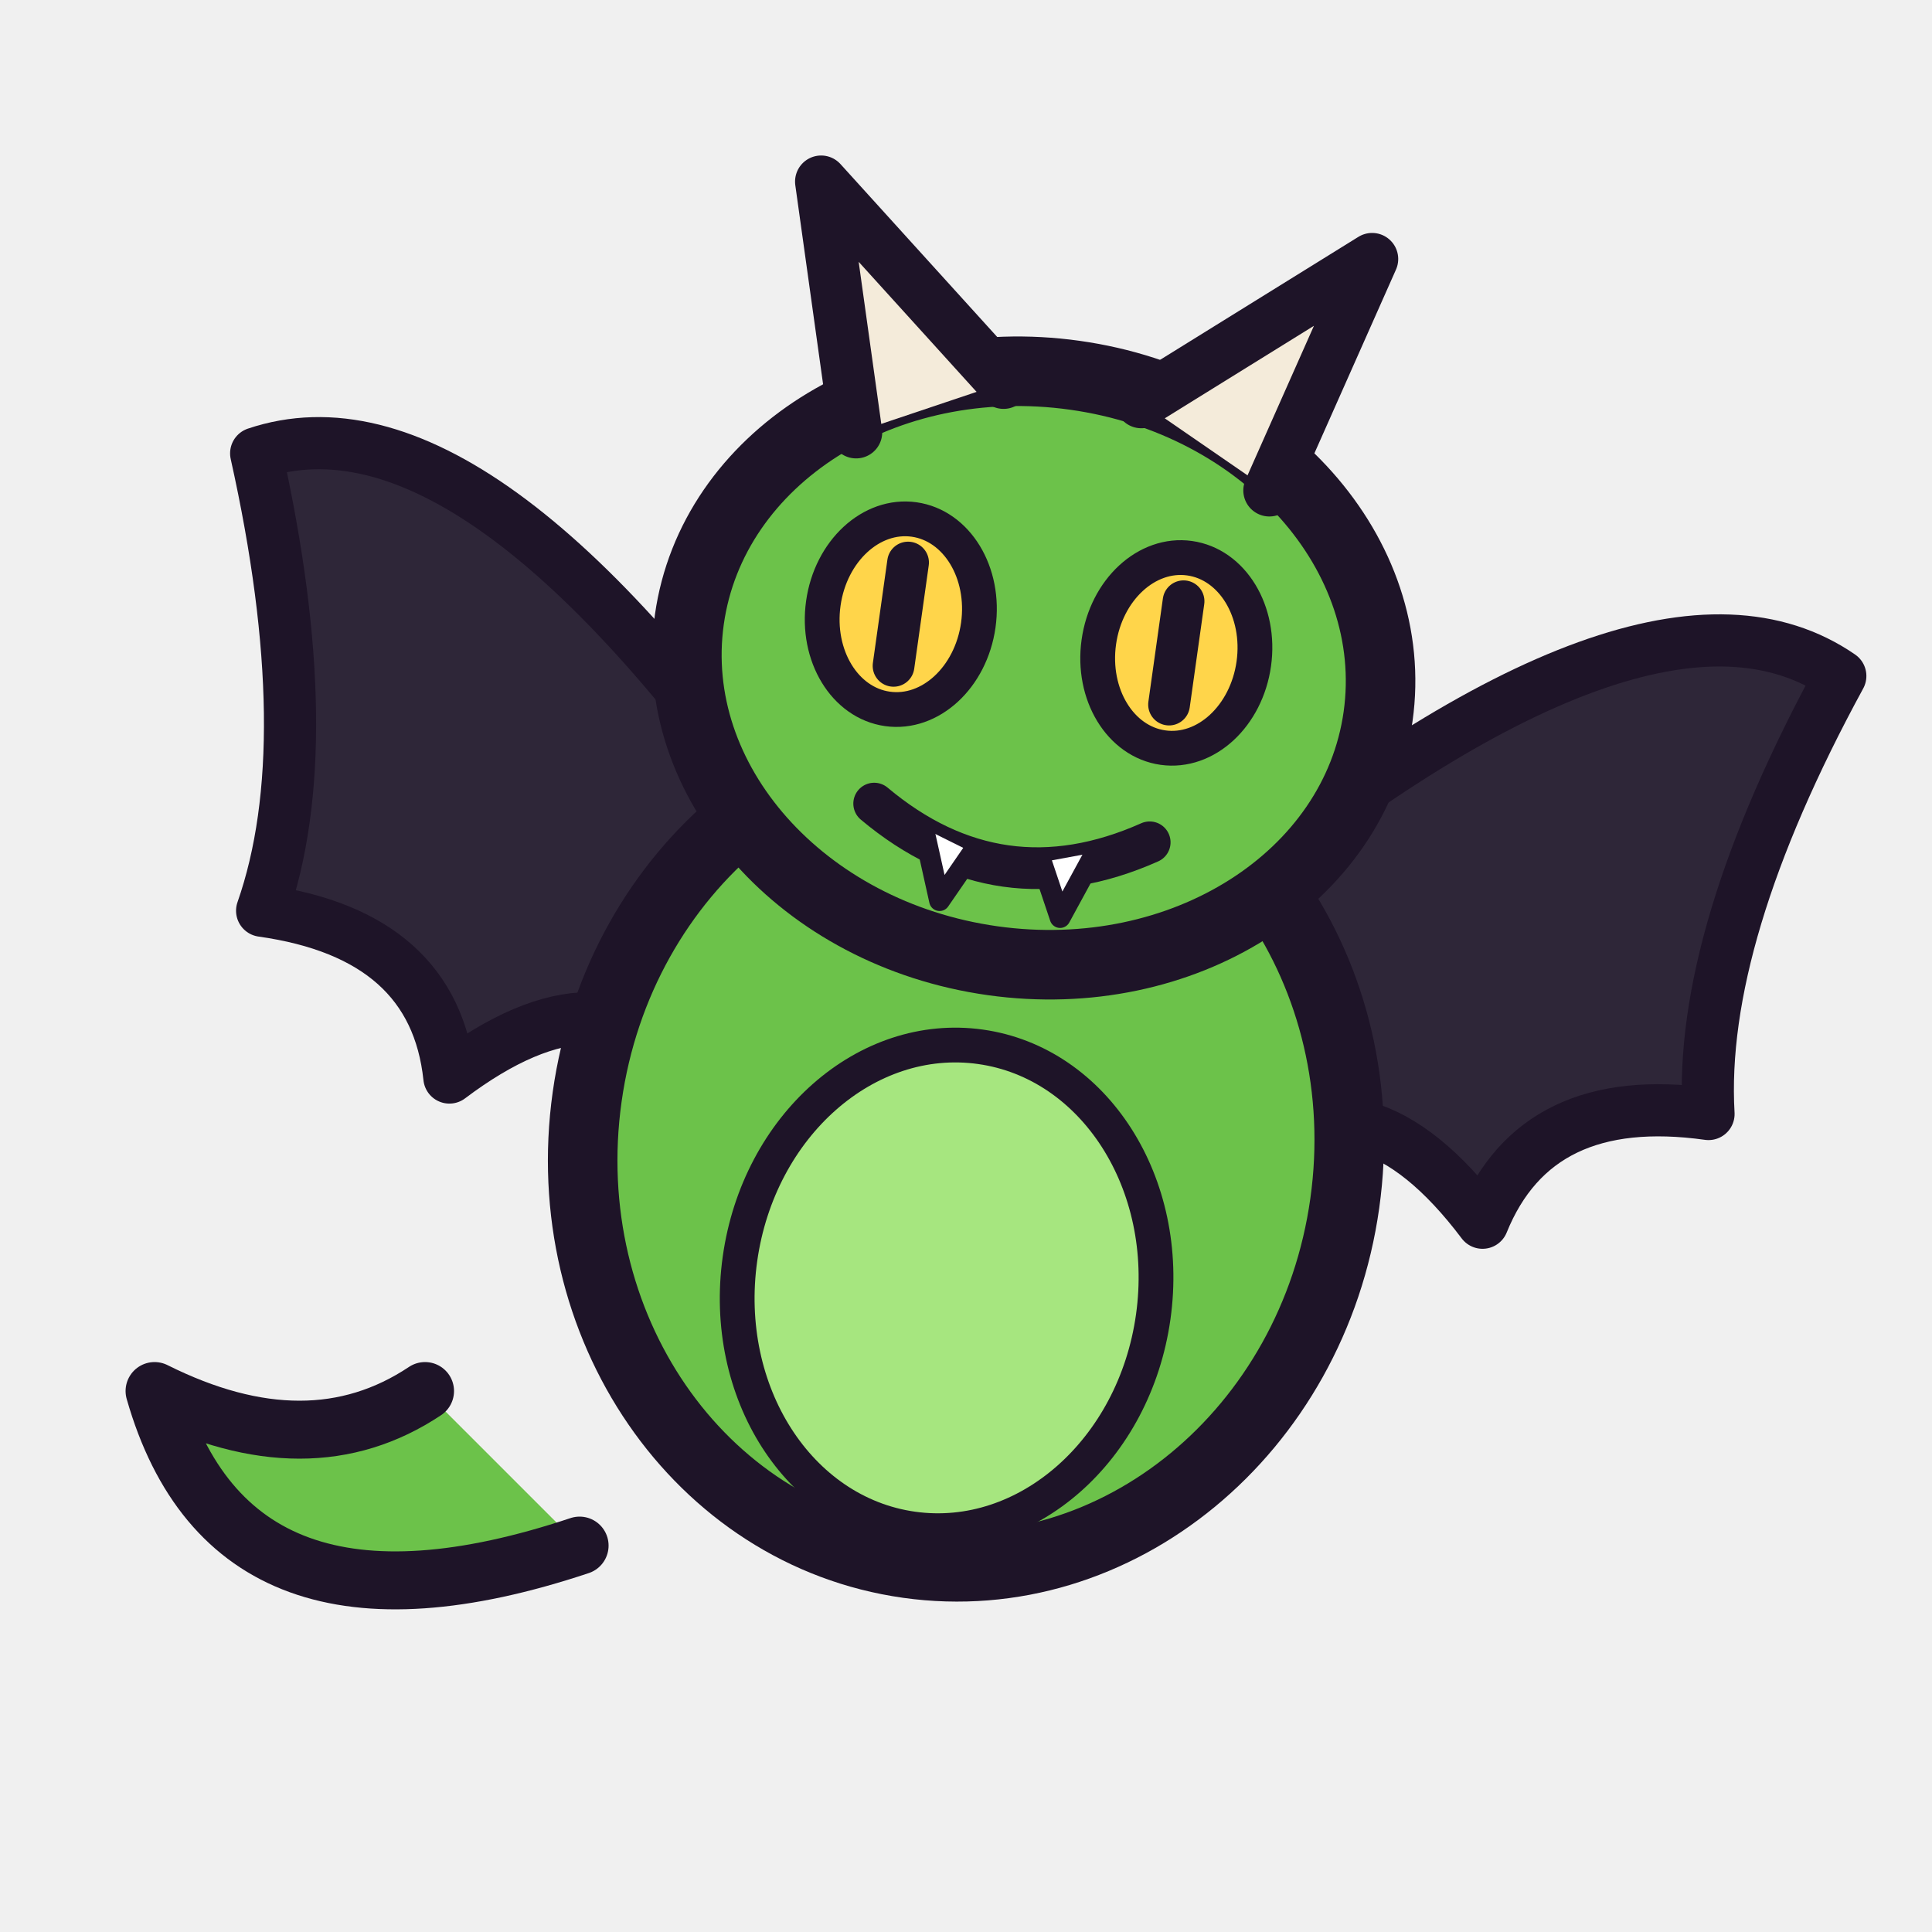
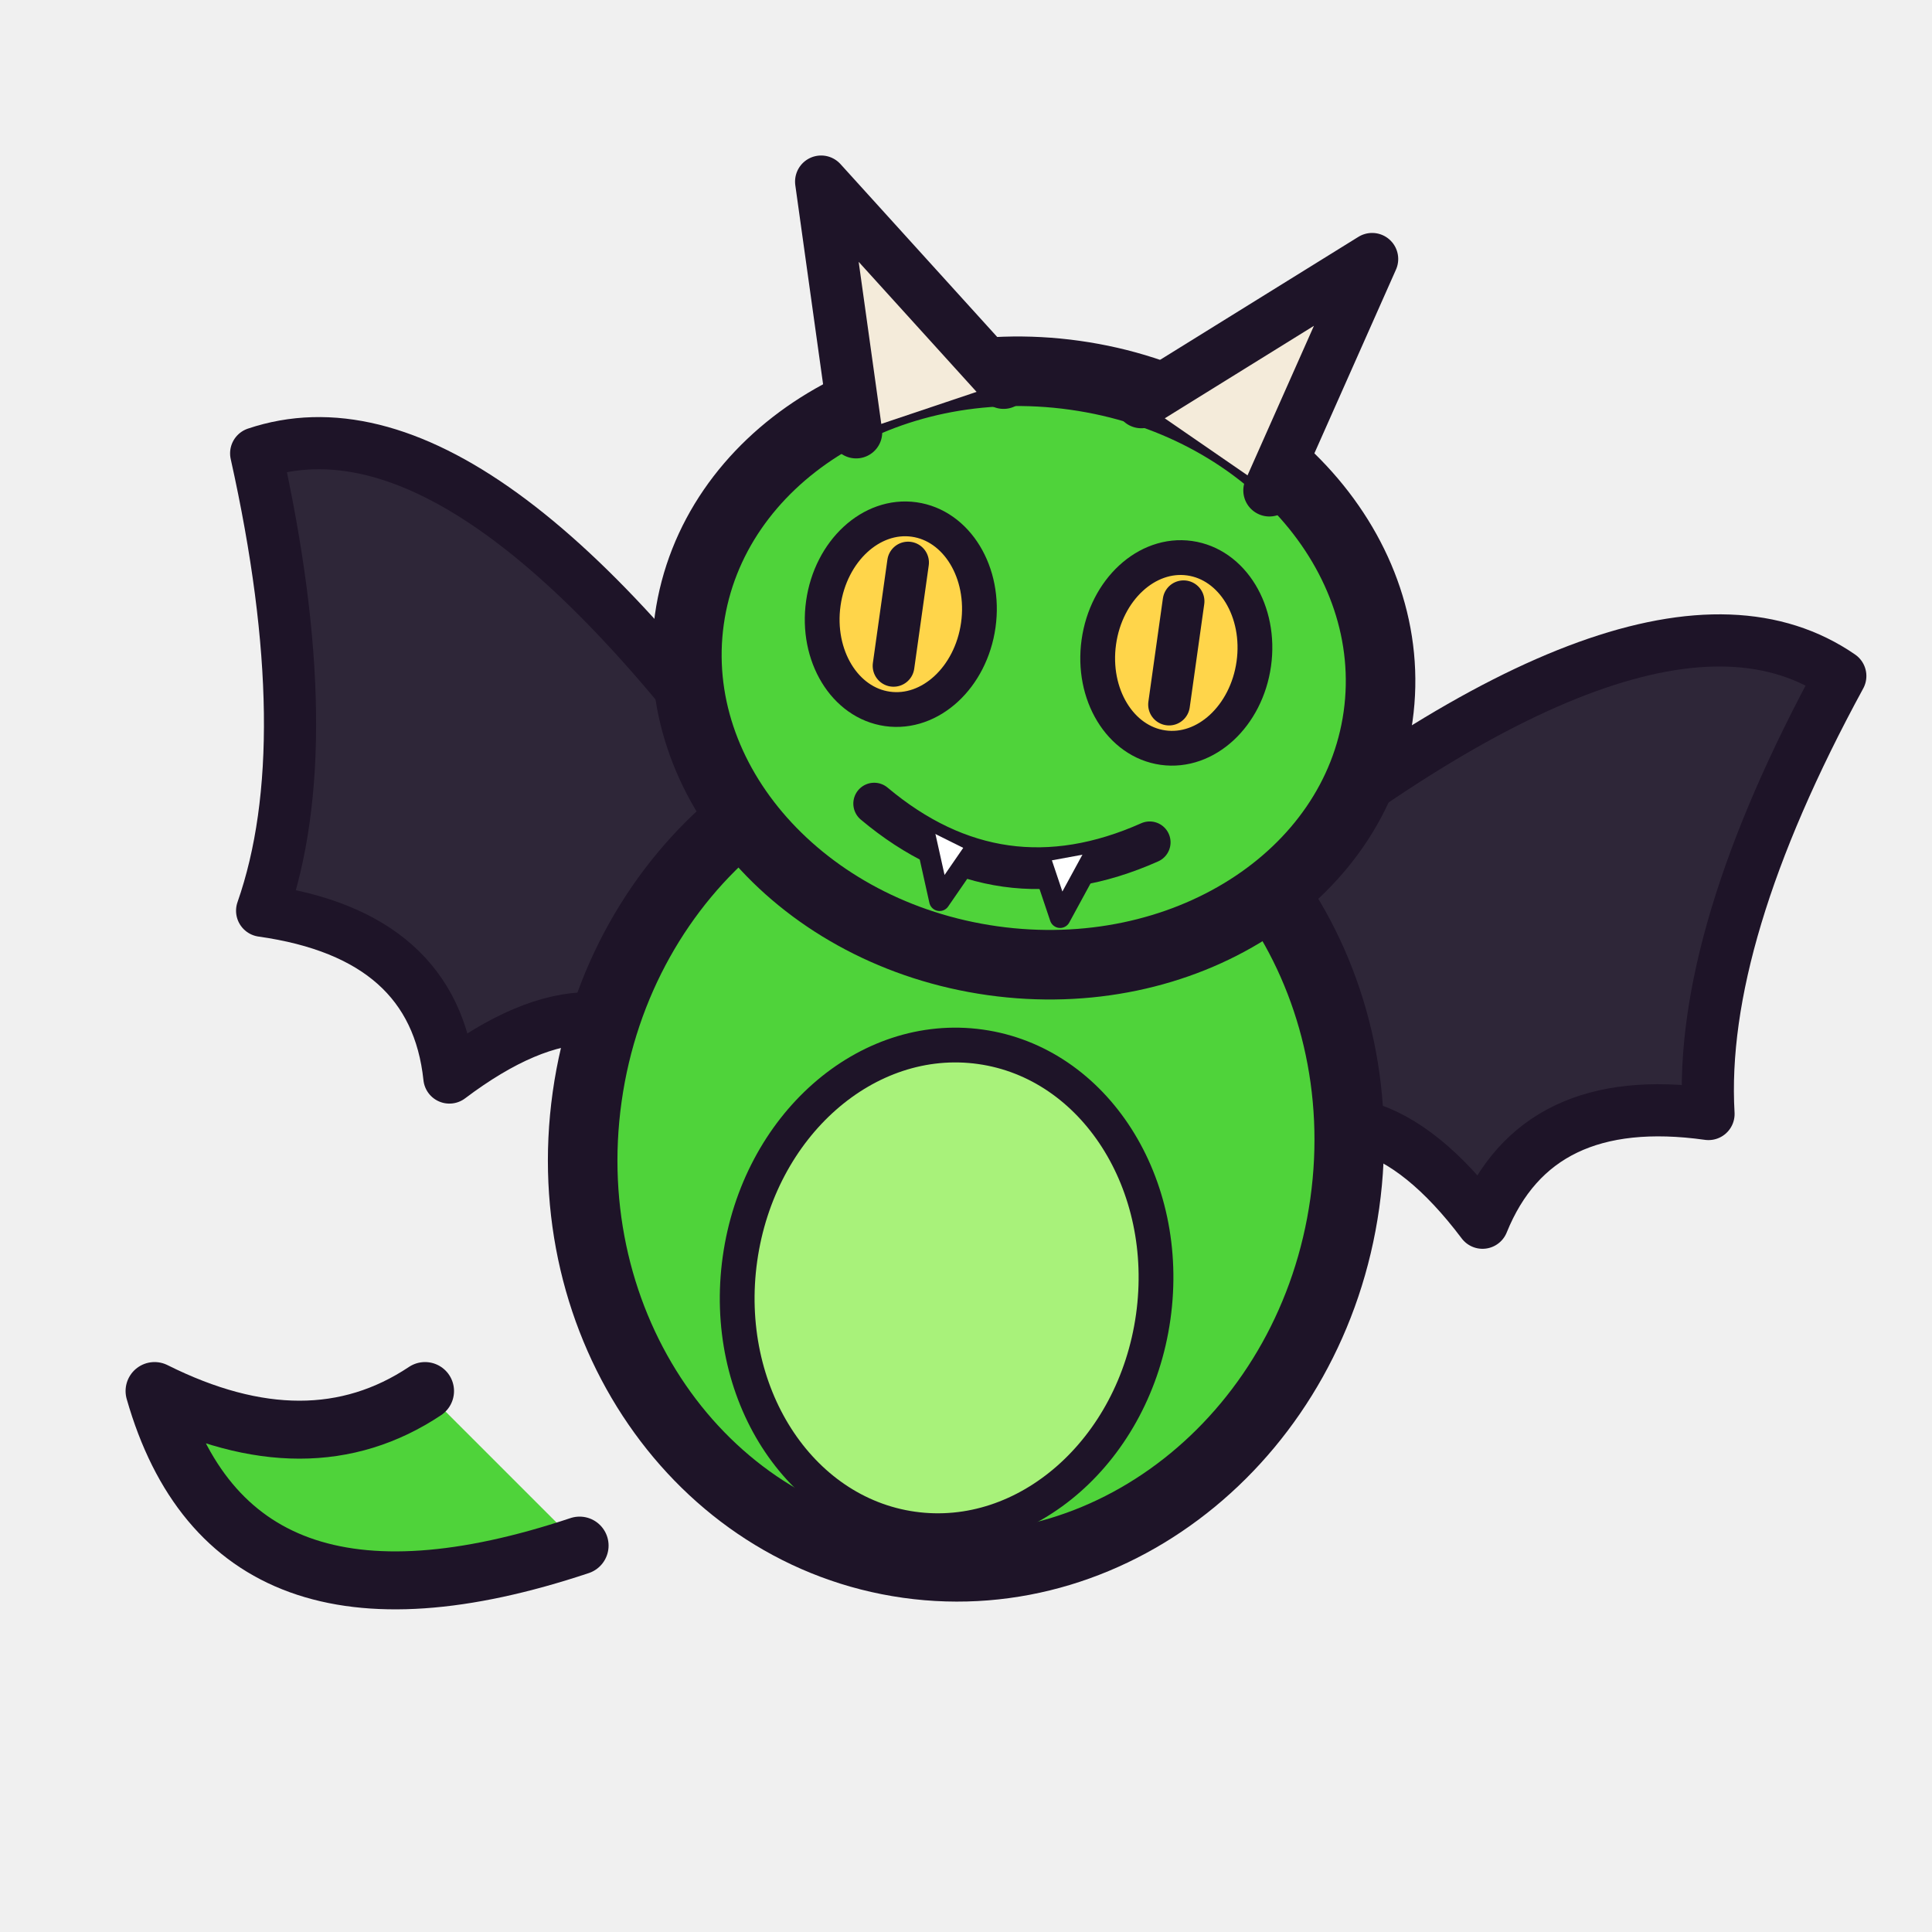
<svg xmlns="http://www.w3.org/2000/svg" viewBox="0 0 100 100">
  <g stroke="#1E1428" stroke-linejoin="round" stroke-linecap="round">
    <g transform="translate(6 2) scale(.9) rotate(8 50 56)">
      <path d="M38 48 Q16 24 4 30 Q10 46.0 8 56.0 Q18 56 20 64 Q28 56 34 62 Z" fill="#2E2638" stroke-width="3" />
      <path d="M62 48 Q84 24 96 30 Q90 46.0 92 56.0 Q82 56 80 64 Q72 56 66 62 Z" fill="#2E2638" stroke-width="3" />
-       <ellipse cx="50" cy="64" rx="22" ry="24" fill="#6CC24A" stroke-width="4" />
-       <ellipse cx="50" cy="72" rx="12" ry="14" fill="#A6E67F" stroke-width="2" />
-       <ellipse cx="50" cy="36" rx="20" ry="17" fill="#6CC24A" stroke-width="4" />
+       <ellipse cx="50" cy="64" rx="22" ry="24" fill="#4FD33A" stroke-width="4" />
+       <ellipse cx="50" cy="72" rx="12" ry="14" fill="#A8F27A" stroke-width="2" />
+       <ellipse cx="50" cy="36" rx="20" ry="17" fill="#4FD33A" stroke-width="4" />
      <path d="M38 24 L34 10 L46 20 M62 24 L66 10 L54 20" fill="#F4EBDA" stroke-width="3" />
      <ellipse cx="42" cy="34" rx="4.5" ry="5.5" fill="#FFD54A" stroke-width="2" />
      <ellipse cx="58" cy="34" rx="4.5" ry="5.5" fill="#FFD54A" stroke-width="2" />
      <path d="M42 31 L42 37 M58 31 L58 37" stroke-width="2.4" />
      <path d="M42 45 Q50 50 58 45" fill="none" stroke-width="2.4" />
      <path d="M45 46 L46.5 50 L48 47 M52 47 L53.5 50 L55 46" fill="#FFFFFF" stroke-width="1.2" />
    </g>
-     <path d="M30 80 Q12 86 8 72 Q16 76 22 72" fill="#6CC24A" stroke-width="3" />
+     <path d="M30 80 Q12 86 8 72 Q16 76 22 72" fill="#4FD33A" stroke-width="3" />
  </g>
</svg>
